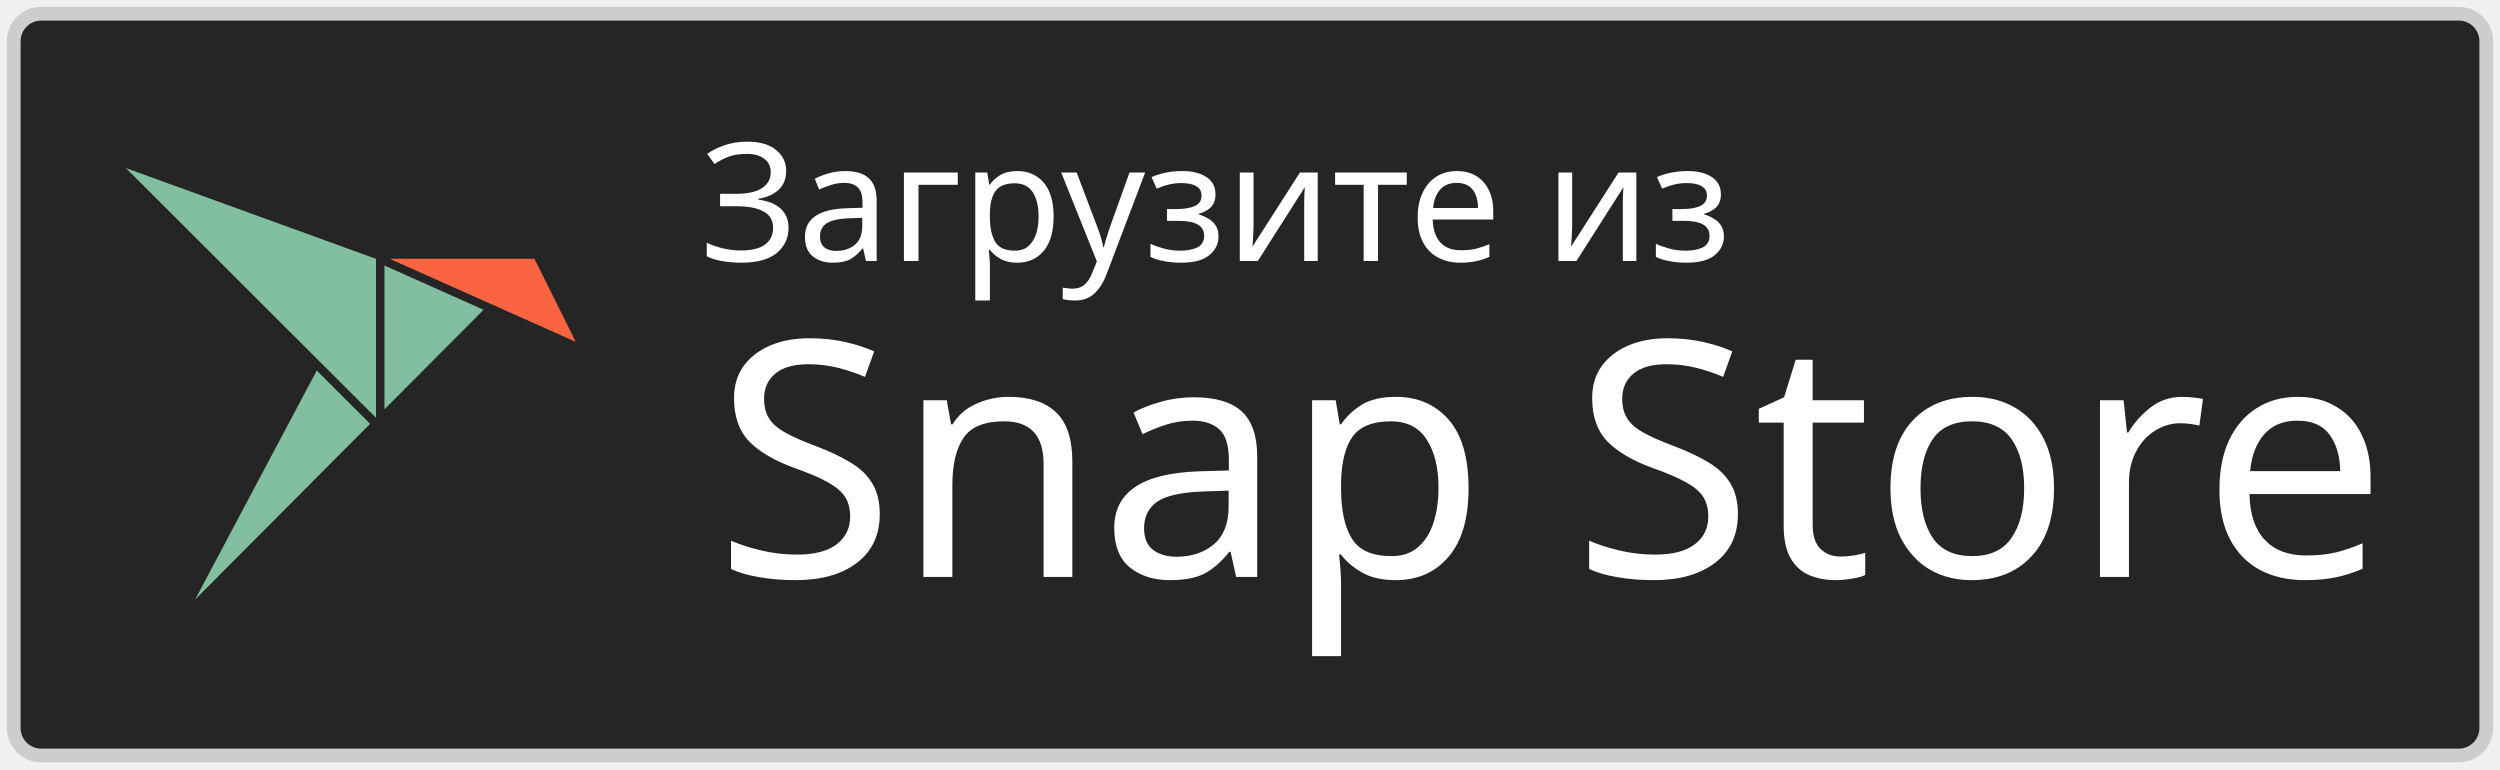
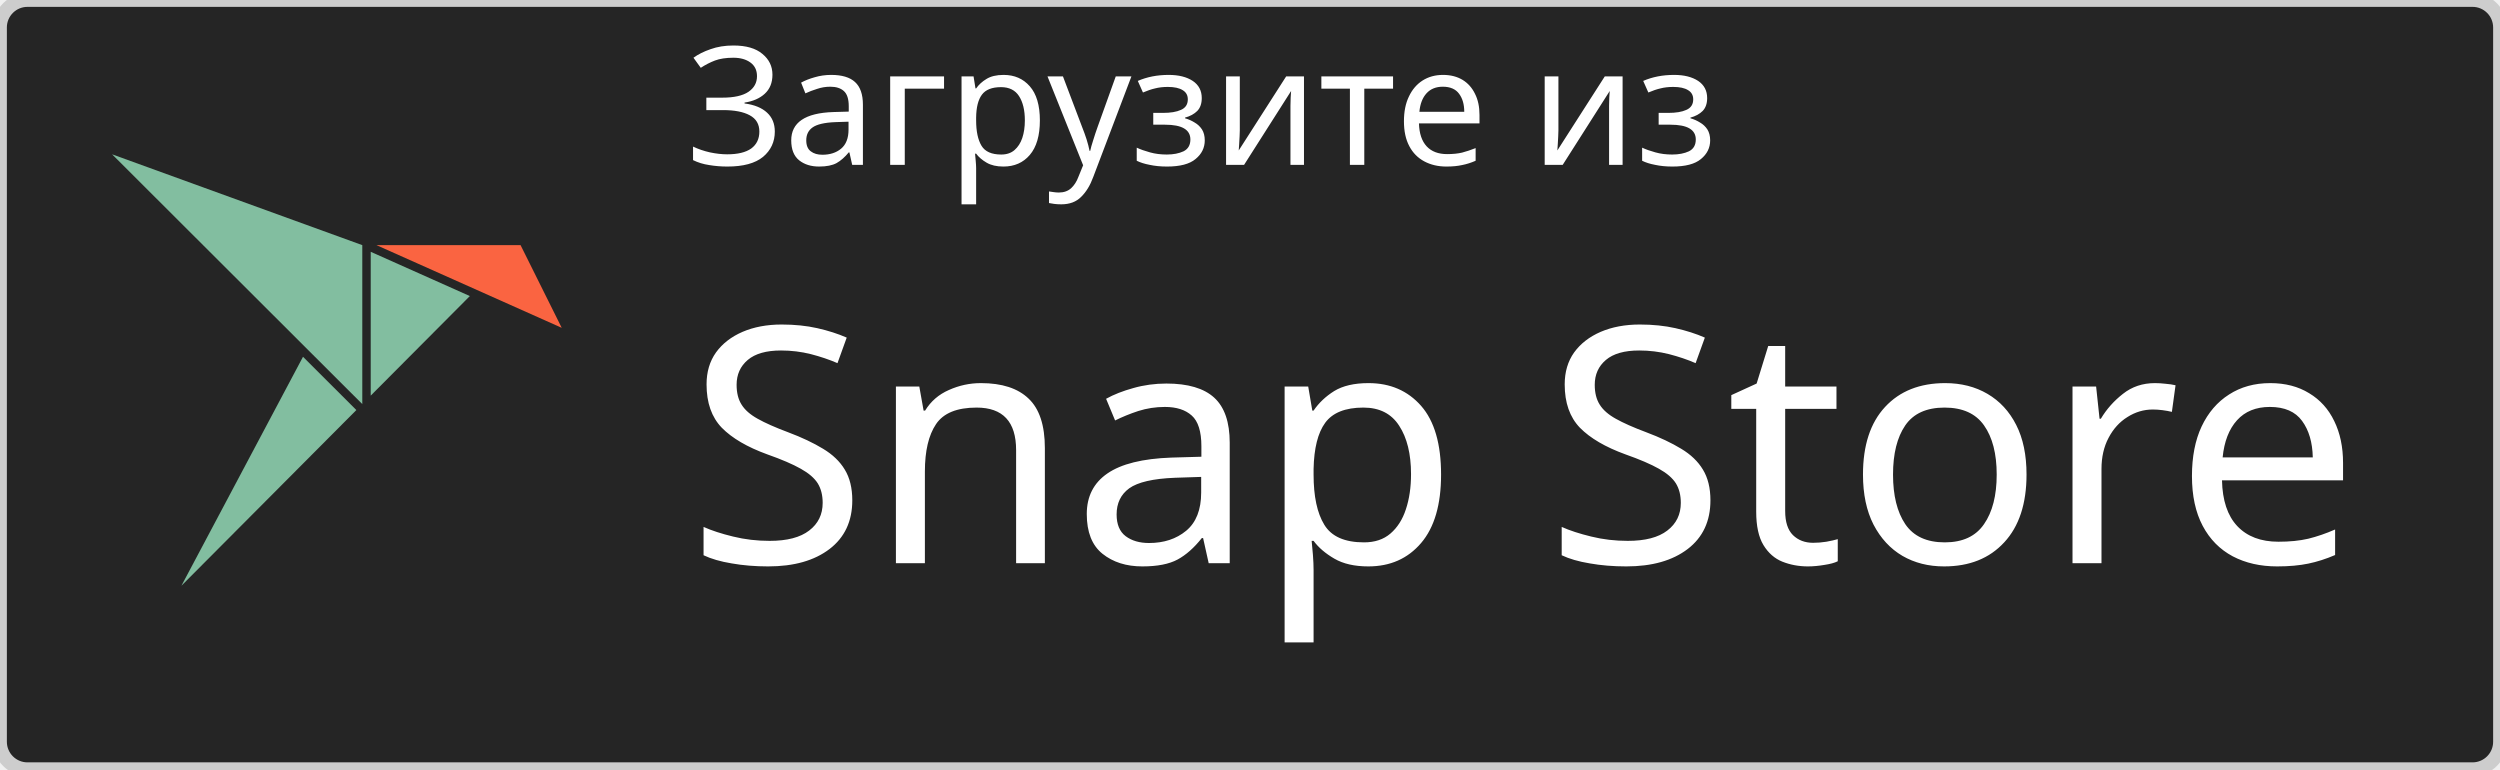
- <svg xmlns="http://www.w3.org/2000/svg" xmlns:xlink="http://www.w3.org/1999/xlink" width="182px" height="56px" viewBox="0 0 182 56" version="1.1" id="svg46">
-   <defs id="defs7">
-     <polygon id="path-1" points="10.552 0.559 0.061 0.559 13.549 6.58" />
-   </defs>
-   <g id="[EN]-snap-store-black" style="fill:none;fill-rule:evenodd;stroke:none;stroke-width:1">
-     <g transform="translate(1,1)" id="g43">
-       <rect id="Rectangle-path" x="0" y="0" width="180" height="54" rx="2" style="fill:#252525;stroke:#cdcdcd" />
-       <g id="logo" transform="translate(8,11)">
-         <g id="g30">
-           <polygon id="Fill-2265" points="18.988,7.331 18.988,17.802 26.205,10.553 " style="fill:#82bea0" />
-           <polygon id="Fill-2266" points="14.059,14.974 5.208,31.641 17.942,18.852 " style="fill:#82bea0" />
-           <polygon id="Fill-2267" points="18.375,6.846 0.16,0.233 18.375,18.417 " style="fill:#82bea0" />
-           <g id="Fill-2268" transform="translate(19.34483,6.285714)" style="fill:#fa6441">
-             <polygon id="path-2" points="0.061,0.559 13.549,6.58 10.552,0.559 " />
-           </g>
-           <g id="colour/snappy-accent-Clipped" transform="translate(19.34483,6.285714)">
-             <g id="g27">
-               <mask id="mask-2" fill="white">
-                 <use xlink:href="#path-1" id="use15" x="0" y="0" width="100%" height="100%" />
-               </mask>
-               <g id="g18" />
-               <g id="colour/snappy-accent" mask="url(#mask-2)">
-                 <g transform="translate(-20,-10)" id="Rectangle-2">
-                   <g transform="translate(0.086207,0.857143)" id="g23">
-                     <g id="Group" transform="translate(0.343092,0.497771)" style="fill:#fa6441">
-                       <rect id="rect20" x="0" y="0" width="101.276" height="34.857" />
-                     </g>
-                   </g>
-                 </g>
-               </g>
-             </g>
-           </g>
-         </g>
+ <svg xmlns="http://www.w3.org/2000/svg" width="182px" height="56px" viewBox="0 0 182 56" version="1.1">
+   <g id="[RU]-snap-store-black" stroke="none" stroke-width="1" fill="none" fill-rule="evenodd">
+     <g id="Black-badge">
+       <rect id="Rectangle-path" stroke="#CDCDCD" stroke-width="1" fill="#252525" fill-rule="evenodd" x="0" y="0" width="182" height="56" rx="2" />
+       <g id="logo" transform="translate(8, 11)" fill-rule="nonzero">
+         <path d="M18.988,17.802 L18.988,7.331 L26.205,10.553 L18.988,17.802 Z M5.208,31.641 L14.059,14.974 L17.942,18.852 L5.208,31.641 Z M0.16,0.233 L18.375,6.846 L18.375,18.417 L0.16,0.233 Z" id="body" fill="#82BEA0" />
+         <polygon id="head" fill="#FA6441" points="29.897 6.845 19.406 6.845 32.894 12.866" />
      </g>
-       <g id="Get-it-from-the" transform="translate(50,7)" font-size="12" font-weight="normal" style="font-weight:normal;font-size:12px;font-family:Ubuntu;fill:#ffffff">
-         <text id="text35">
-           <tspan x="0" y="11" id="tspan33">Загрузите из</tspan>
-         </text>
-       </g>
-       <g id="Snap-Store" transform="translate(51,19)" font-size="24" font-weight="normal" style="font-weight:normal;font-size:24px;font-family:Ubuntu;fill:#ffffff">
-         <text id="text40">
-           <tspan x="0" y="22" id="tspan38">Snap Store</tspan>
-         </text>
-       </g>
+       <text id="Get-it-from-the" font-family="Ubuntu" font-size="12" font-weight="normal" line-spacing="24" fill="#FFFFFF">
+         <tspan x="50" y="12">Загрузите из</tspan>
+       </text>
+       <text id="Snap-Store" font-family="Ubuntu" font-size="24" font-weight="normal" line-spacing="24" fill="#FFFFFF">
+         <tspan x="50" y="41">Snap Store</tspan>
+       </text>
    </g>
  </g>
</svg>
